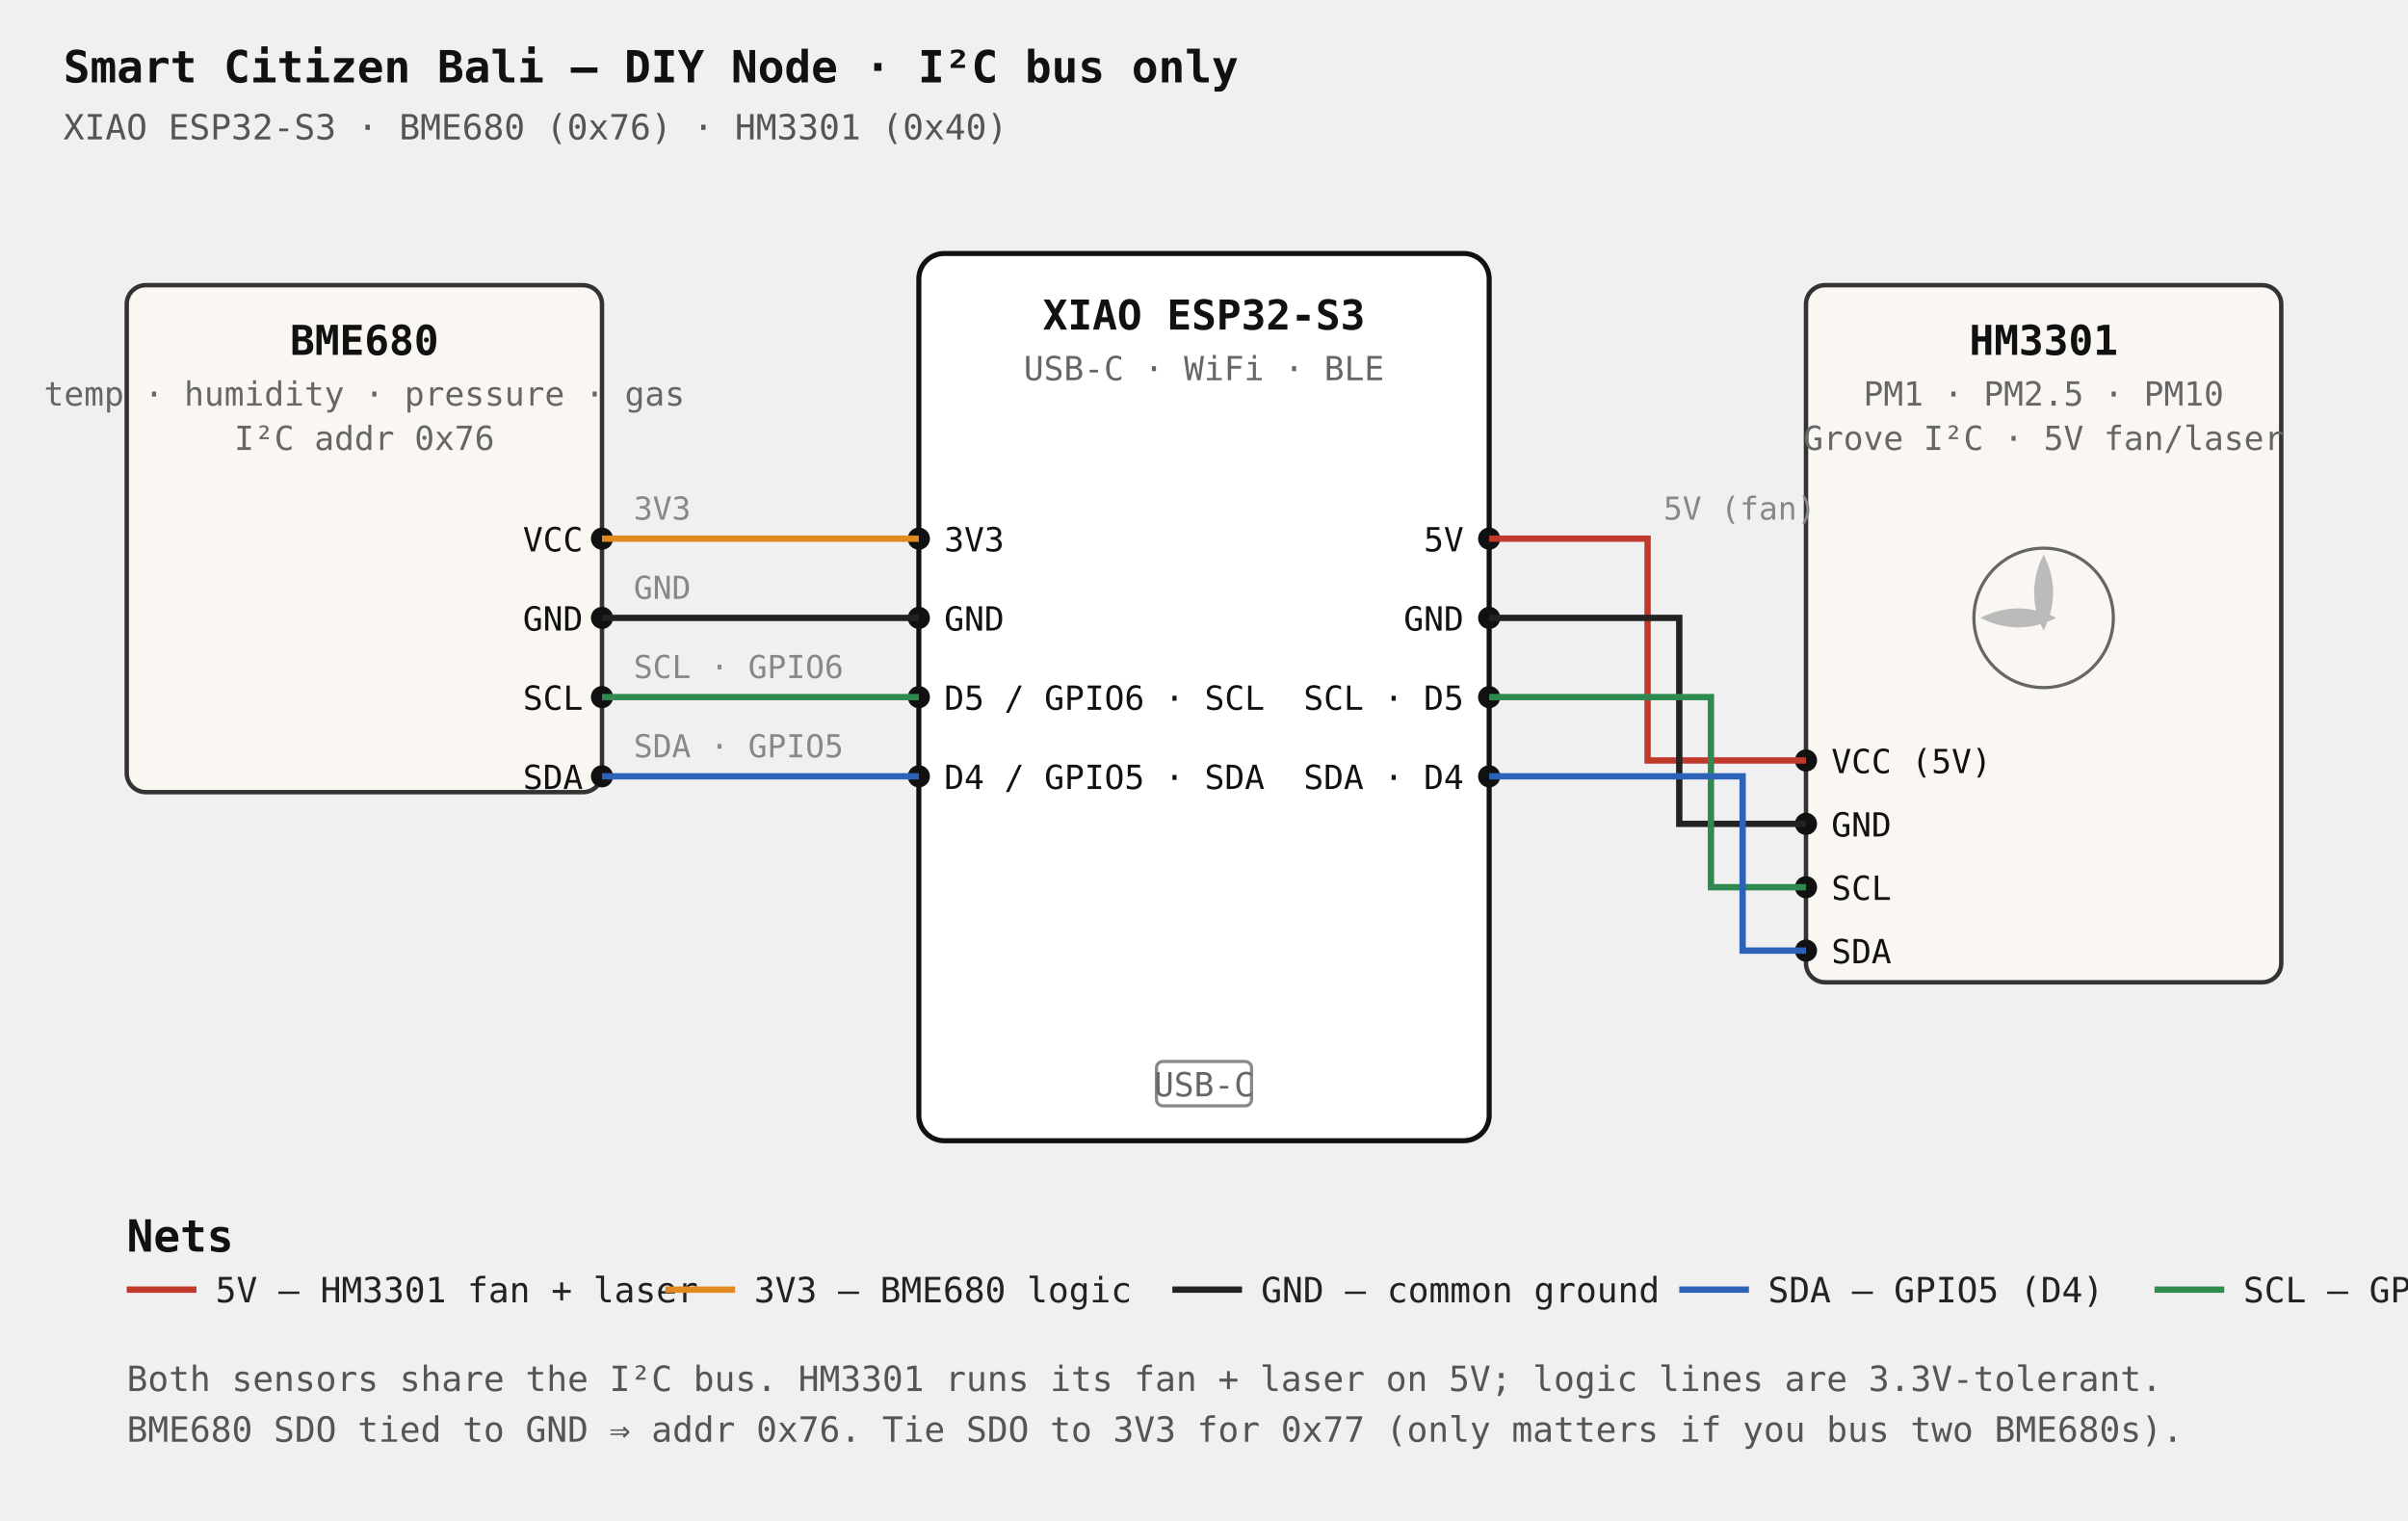
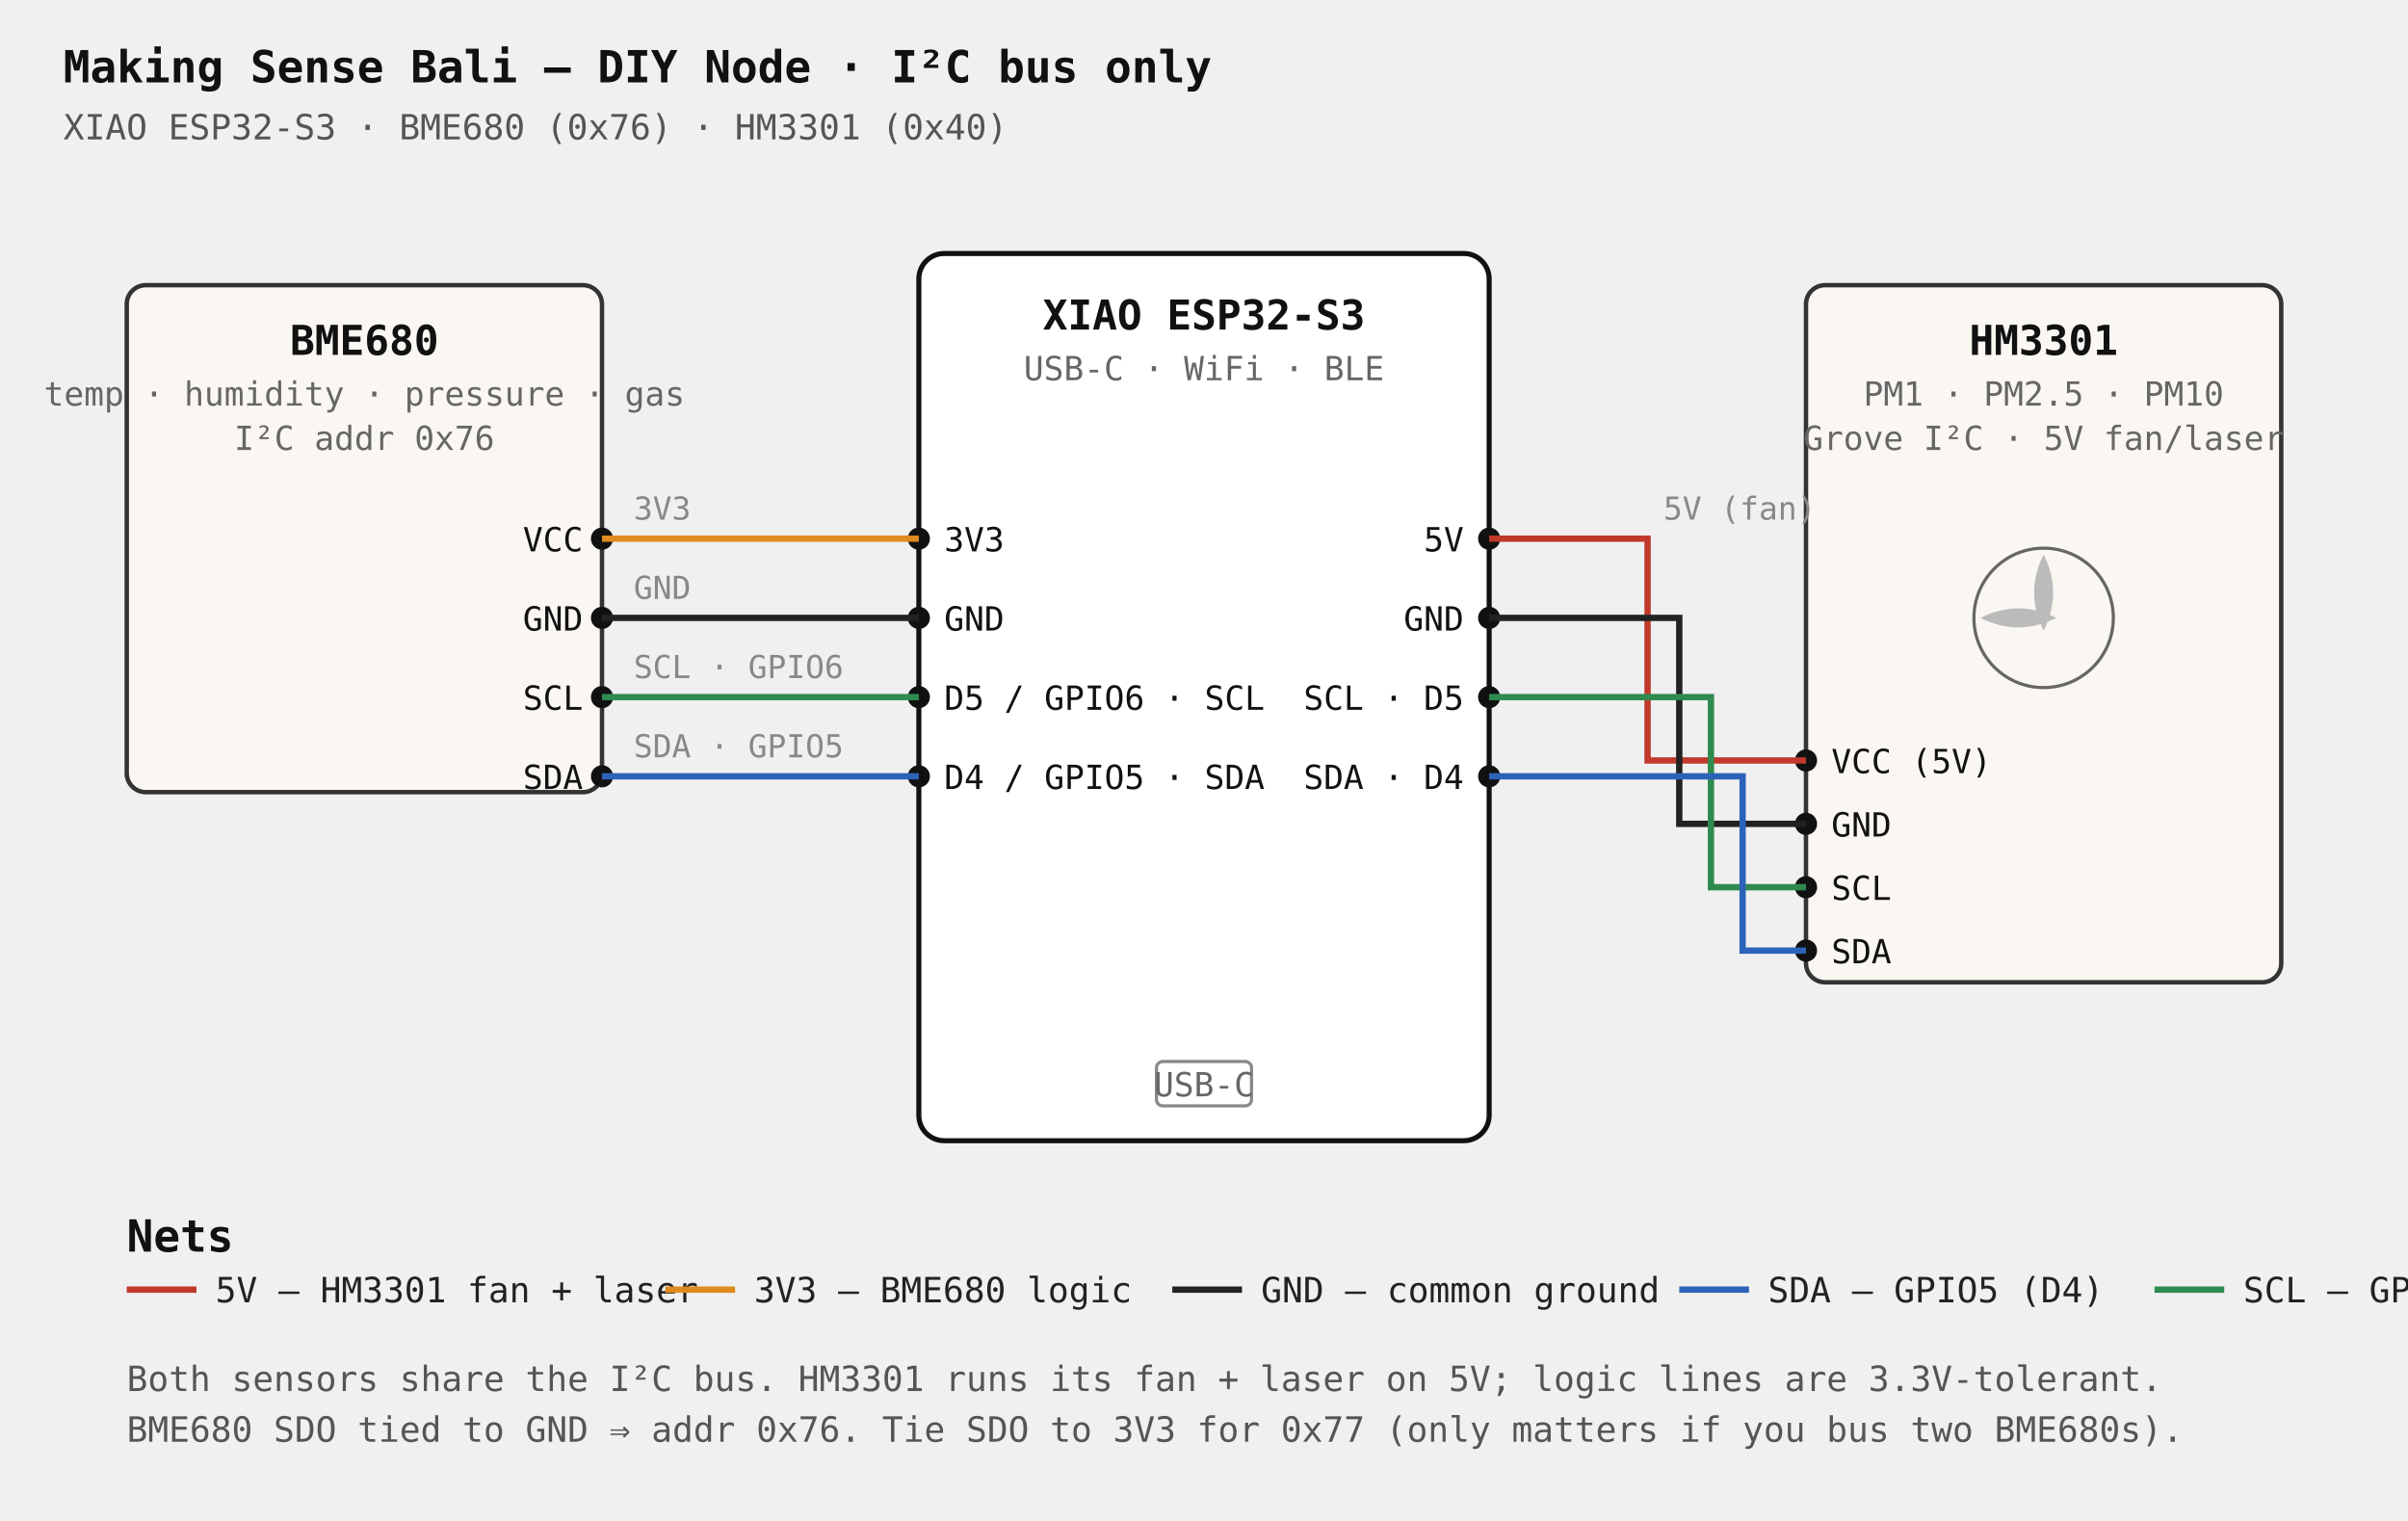
<svg xmlns="http://www.w3.org/2000/svg" viewBox="0 0 760 480" role="img" font-family="ui-monospace, 'SF Mono', monospace">
  <style>
    .label { font-size: 11px; fill: #555; }
    .pin   { font-size: 10.5px; fill: #111; }
    .chip-name { font-size: 13px; font-weight: 600; fill: #111; }
    .chip-sub  { font-size: 10.5px; fill: #666; }
    .net   { font-size: 10px; fill: #888; }
    .title { font-size: 14px; font-weight: 600; fill: #111; }
    .legend{ font-size: 11px; fill: #222; }
  </style>
-   <text x="20" y="26" class="title">Smart Citizen Bali — DIY Node · I²C bus only</text>
+   <text x="20" y="26" class="title">Making Sense Bali — DIY Node · I²C bus only</text>
  <text x="20" y="44" class="label">XIAO ESP32-S3 · BME680 (0x76) · HM3301 (0x40)</text>
  <rect x="40" y="90" width="150" height="160" rx="6" fill="#faf7f2" stroke="#333" stroke-width="1.4" />
  <text x="115" y="112" text-anchor="middle" class="chip-name">BME680</text>
  <text x="115" y="128" text-anchor="middle" class="chip-sub">temp · humidity · pressure · gas</text>
  <text x="115" y="142" text-anchor="middle" class="chip-sub">I²C addr 0x76</text>
  <circle cx="190" cy="170" r="3.5" fill="#111" />
  <text x="184" y="174" text-anchor="end" class="pin">VCC</text>
  <circle cx="190" cy="195" r="3.5" fill="#111" />
  <text x="184" y="199" text-anchor="end" class="pin">GND</text>
  <circle cx="190" cy="220" r="3.5" fill="#111" />
  <text x="184" y="224" text-anchor="end" class="pin">SCL</text>
  <circle cx="190" cy="245" r="3.5" fill="#111" />
  <text x="184" y="249" text-anchor="end" class="pin">SDA</text>
  <rect x="290" y="80" width="180" height="280" rx="8" fill="#ffffff" stroke="#111" stroke-width="1.6" />
  <text x="380" y="104" text-anchor="middle" class="chip-name">XIAO ESP32-S3</text>
  <text x="380" y="120" text-anchor="middle" class="chip-sub">USB-C · WiFi · BLE</text>
  <circle cx="290" cy="170" r="3.5" fill="#111" />
  <text x="298" y="174" class="pin">3V3</text>
  <circle cx="290" cy="195" r="3.5" fill="#111" />
  <text x="298" y="199" class="pin">GND</text>
  <circle cx="290" cy="220" r="3.5" fill="#111" />
  <text x="298" y="224" class="pin">D5 / GPIO6 · SCL</text>
  <circle cx="290" cy="245" r="3.5" fill="#111" />
  <text x="298" y="249" class="pin">D4 / GPIO5 · SDA</text>
  <circle cx="470" cy="170" r="3.5" fill="#111" />
  <text x="462" y="174" text-anchor="end" class="pin">5V</text>
  <circle cx="470" cy="195" r="3.5" fill="#111" />
  <text x="462" y="199" text-anchor="end" class="pin">GND</text>
  <circle cx="470" cy="220" r="3.5" fill="#111" />
  <text x="462" y="224" text-anchor="end" class="pin">SCL · D5</text>
  <circle cx="470" cy="245" r="3.5" fill="#111" />
  <text x="462" y="249" text-anchor="end" class="pin">SDA · D4</text>
  <rect x="365" y="335" width="30" height="14" rx="2" fill="none" stroke="#888" stroke-width="1" />
  <text x="380" y="346" text-anchor="middle" class="chip-sub">USB-C</text>
  <rect x="570" y="90" width="150" height="220" rx="6" fill="#faf7f2" stroke="#333" stroke-width="1.4" />
  <text x="645" y="112" text-anchor="middle" class="chip-name">HM3301</text>
  <text x="645" y="128" text-anchor="middle" class="chip-sub">PM1 · PM2.5 · PM10</text>
  <text x="645" y="142" text-anchor="middle" class="chip-sub">Grove I²C · 5V fan/laser</text>
  <circle cx="645" cy="195" r="22" fill="none" stroke="#666" stroke-width="1" />
  <path d="M645 175 q-6 12 0 24 q6 -12 0 -24z" fill="#bbb" />
  <path d="M625 195 q12 -6 24 0 q-12 6 -24 0z" fill="#bbb" />
  <circle cx="570" cy="240" r="3.5" fill="#111" />
  <text x="578" y="244" class="pin">VCC (5V)</text>
  <circle cx="570" cy="260" r="3.5" fill="#111" />
  <text x="578" y="264" class="pin">GND</text>
  <circle cx="570" cy="280" r="3.5" fill="#111" />
  <text x="578" y="284" class="pin">SCL</text>
  <circle cx="570" cy="300" r="3.5" fill="#111" />
  <text x="578" y="304" class="pin">SDA</text>
  <path d="M290 170 L190 170" fill="none" stroke="#e08a1f" stroke-width="2" />
  <text x="200" y="164" class="net">3V3</text>
  <path d="M290 195 L190 195" fill="none" stroke="#222" stroke-width="2" />
  <text x="200" y="189" class="net">GND</text>
  <path d="M290 220 L190 220" fill="none" stroke="#2f8a4f" stroke-width="2" />
  <text x="200" y="214" class="net">SCL · GPIO6</text>
  <path d="M290 245 L190 245" fill="none" stroke="#2c63b8" stroke-width="2" />
  <text x="200" y="239" class="net">SDA · GPIO5</text>
  <path d="M470 170 L520 170 L520 240 L570 240" fill="none" stroke="#c0392b" stroke-width="2" />
  <text x="525" y="164" class="net">5V (fan)</text>
  <path d="M470 195 L530 195 L530 260 L570 260" fill="none" stroke="#222" stroke-width="2" />
  <path d="M470 220 L540 220 L540 280 L570 280" fill="none" stroke="#2f8a4f" stroke-width="2" />
  <path d="M470 245 L550 245 L550 300 L570 300" fill="none" stroke="#2c63b8" stroke-width="2" />
  <g transform="translate(40,395)">
    <text x="0" y="0" class="title" font-size="12">Nets</text>
    <g transform="translate(0,12)">
      <line x1="0" y1="0" x2="22" y2="0" stroke="#c0392b" stroke-width="2" />
      <text x="28" y="4" class="legend">5V — HM3301 fan + laser</text>
    </g>
    <g transform="translate(170,12)">
      <line x1="0" y1="0" x2="22" y2="0" stroke="#e08a1f" stroke-width="2" />
      <text x="28" y="4" class="legend">3V3 — BME680 logic</text>
    </g>
    <g transform="translate(330,12)">
      <line x1="0" y1="0" x2="22" y2="0" stroke="#222" stroke-width="2" />
      <text x="28" y="4" class="legend">GND — common ground</text>
    </g>
    <g transform="translate(490,12)">
      <line x1="0" y1="0" x2="22" y2="0" stroke="#2c63b8" stroke-width="2" />
      <text x="28" y="4" class="legend">SDA — GPIO5 (D4)</text>
    </g>
    <g transform="translate(640,12)">
      <line x1="0" y1="0" x2="22" y2="0" stroke="#2f8a4f" stroke-width="2" />
      <text x="28" y="4" class="legend">SCL — GPIO6 (D5)</text>
    </g>
    <text x="0" y="44" class="label">Both sensors share the I²C bus. HM3301 runs its fan + laser on 5V; logic lines are 3.3V-tolerant.</text>
    <text x="0" y="60" class="label">BME680 SDO tied to GND ⇒ addr 0x76. Tie SDO to 3V3 for 0x77 (only matters if you bus two BME680s).</text>
  </g>
</svg>
